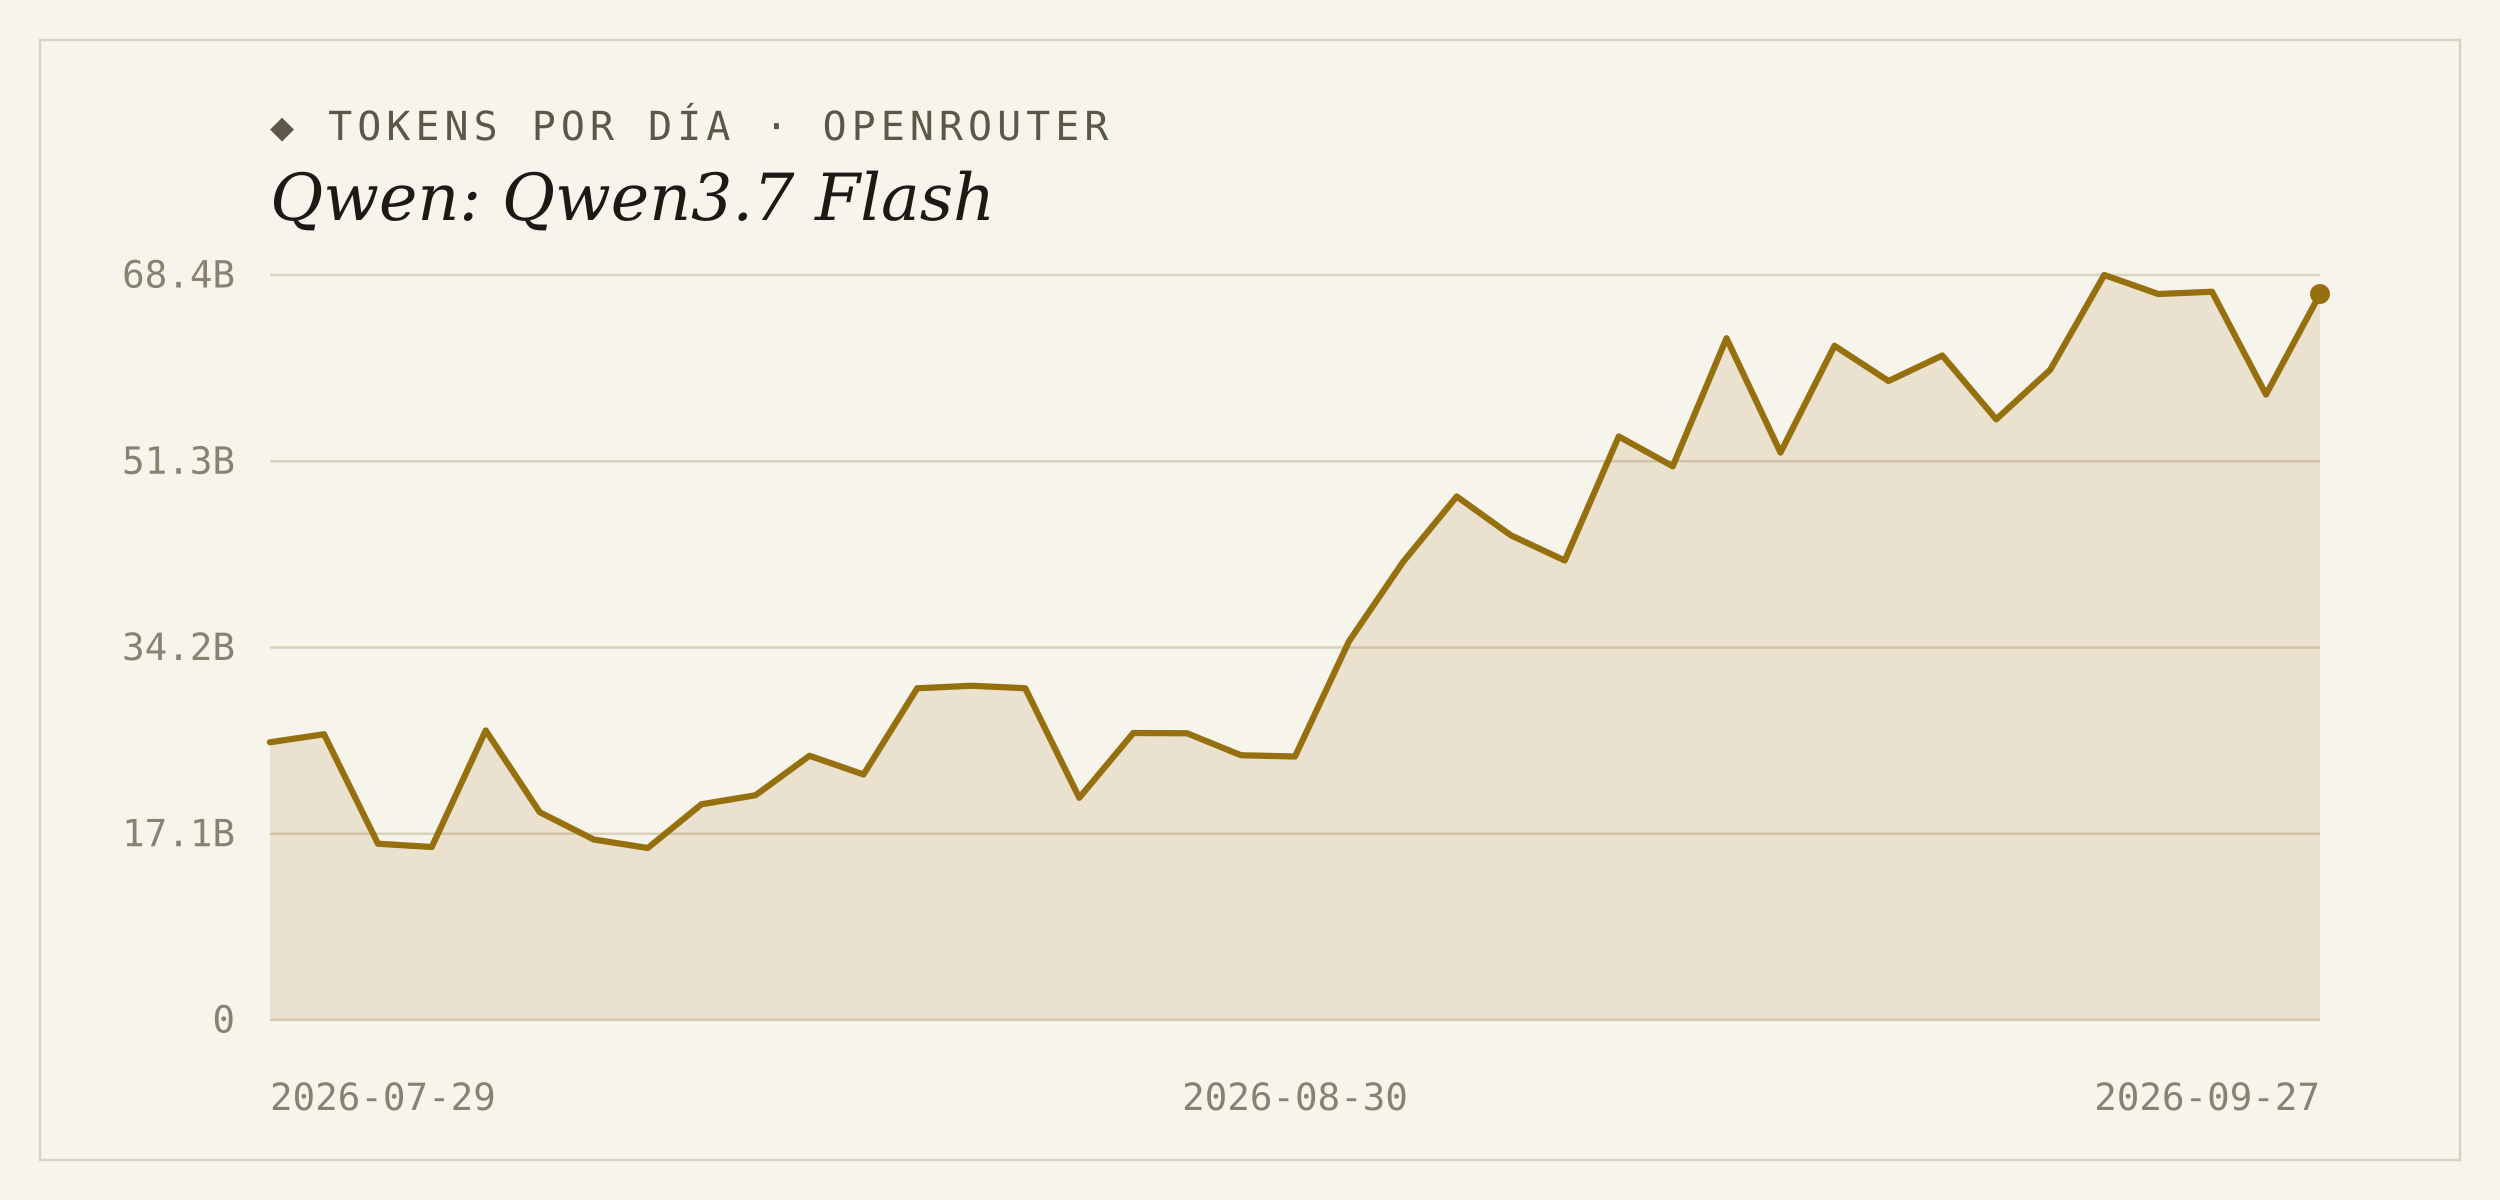
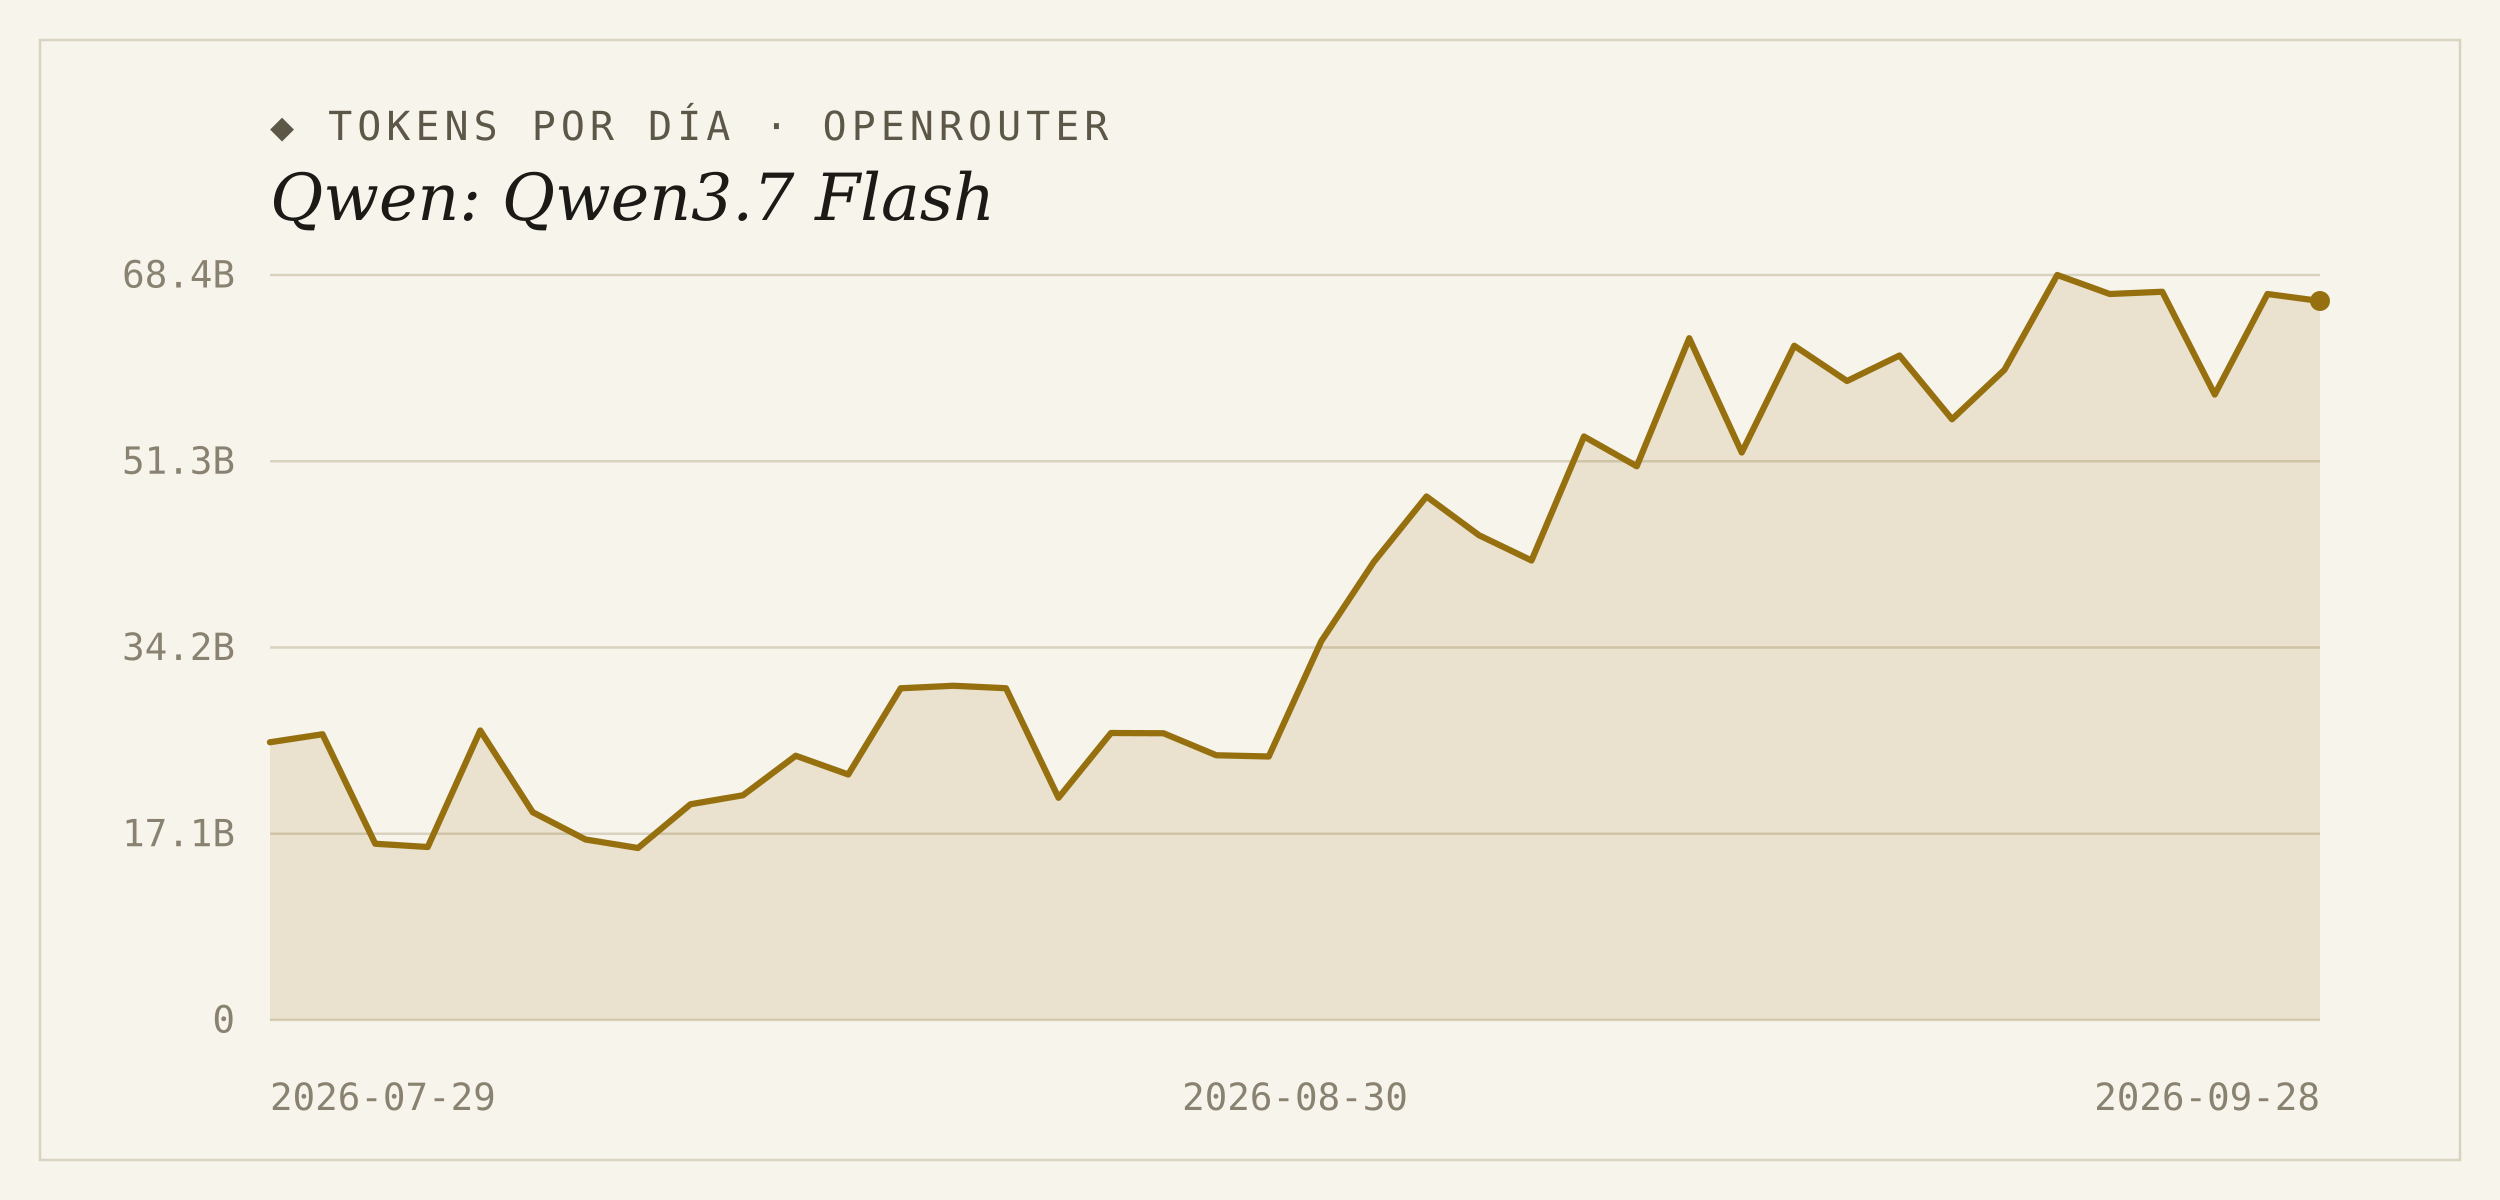
<svg xmlns="http://www.w3.org/2000/svg" width="1000" height="480" viewBox="0 0 1000 480">
  <rect width="1000" height="480" fill="#f7f4ec" />
  <rect x="16" y="16" width="968" height="448" fill="none" stroke="#d9d2bf" stroke-width="1" />
  <text x="108" y="56" font-family="'DejaVu Sans Mono', Consolas, monospace" font-size="16" letter-spacing="2" fill="#5d5748">◆ TOKENS POR DÍA · OPENROUTER</text>
  <text x="108" y="88" font-family="Georgia, 'DejaVu Serif', serif" font-size="26" font-style="italic" fill="#1c1a16">Qwen: Qwen3.7 Flash</text>
  <line x1="108" y1="408.0" x2="928" y2="408.0" stroke="#d9d2bf" stroke-width="1" />
  <text x="94" y="413" text-anchor="end" font-family="'DejaVu Sans Mono', Consolas, monospace" font-size="15" fill="#8a8271">0</text>
  <line x1="108" y1="333.5" x2="928" y2="333.5" stroke="#d9d2bf" stroke-width="1" />
  <text x="94" y="338.5" text-anchor="end" font-family="'DejaVu Sans Mono', Consolas, monospace" font-size="15" fill="#8a8271">17.1B</text>
  <line x1="108" y1="259.0" x2="928" y2="259.0" stroke="#d9d2bf" stroke-width="1" />
  <text x="94" y="264" text-anchor="end" font-family="'DejaVu Sans Mono', Consolas, monospace" font-size="15" fill="#8a8271">34.2B</text>
  <line x1="108" y1="184.5" x2="928" y2="184.5" stroke="#d9d2bf" stroke-width="1" />
  <text x="94" y="189.5" text-anchor="end" font-family="'DejaVu Sans Mono', Consolas, monospace" font-size="15" fill="#8a8271">51.3B</text>
  <line x1="108" y1="110.0" x2="928" y2="110.0" stroke="#d9d2bf" stroke-width="1" />
  <text x="94" y="115" text-anchor="end" font-family="'DejaVu Sans Mono', Consolas, monospace" font-size="15" fill="#8a8271">68.4B</text>
-   <path d="M 108,408.0 L 108.0,296.9 L 129.6,293.7 L 151.2,337.5 L 172.7,338.8 L 194.3,292.2 L 215.9,324.9 L 237.5,335.8 L 259.1,339.2 L 280.6,321.7 L 302.2,318.1 L 323.8,302.3 L 345.4,309.8 L 366.9,275.3 L 388.5,274.3 L 410.1,275.3 L 431.7,319.1 L 453.3,293.2 L 474.8,293.3 L 496.4,302.1 L 518.0,302.6 L 539.6,256.5 L 561.2,224.8 L 582.7,198.6 L 604.3,214.1 L 625.9,224.2 L 647.5,174.6 L 669.1,186.5 L 690.6,135.3 L 712.2,181.0 L 733.8,138.3 L 755.4,152.4 L 776.9,142.2 L 798.5,167.7 L 820.1,147.9 L 841.7,110.0 L 863.3,117.6 L 884.8,116.7 L 906.4,157.8 L 928.0,117.6 L 928.0,408.0 Z" fill="#96700f" fill-opacity="0.14" />
-   <polyline points="108.0,296.9 129.6,293.7 151.2,337.5 172.7,338.8 194.3,292.2 215.9,324.9 237.5,335.8 259.1,339.2 280.6,321.7 302.2,318.1 323.8,302.3 345.4,309.8 366.9,275.3 388.5,274.3 410.1,275.3 431.7,319.1 453.3,293.2 474.8,293.3 496.4,302.1 518.0,302.6 539.6,256.5 561.2,224.8 582.7,198.6 604.3,214.1 625.9,224.2 647.5,174.6 669.1,186.5 690.6,135.3 712.2,181.0 733.8,138.3 755.4,152.4 776.9,142.2 798.5,167.7 820.1,147.9 841.7,110.0 863.3,117.6 884.8,116.7 906.4,157.8 928.0,117.6" fill="none" stroke="#96700f" stroke-width="2.5" stroke-linejoin="round" stroke-linecap="round" />
-   <circle cx="928.0" cy="117.6" r="4" fill="#96700f" />
+   <path d="M 108,408.0 L 108.0,296.9 L 129.0,293.7 L 150.1,337.5 L 171.1,338.8 L 192.1,292.2 L 213.1,324.9 L 234.2,335.8 L 255.2,339.2 L 276.2,321.7 L 297.2,318.1 L 318.3,302.3 L 339.3,309.8 L 360.3,275.3 L 381.3,274.3 L 402.4,275.3 L 423.4,319.1 L 444.4,293.2 L 465.4,293.3 L 486.5,302.1 L 507.5,302.6 L 528.5,256.5 L 549.5,224.8 L 570.6,198.6 L 591.6,214.1 L 612.6,224.2 L 633.6,174.6 L 654.7,186.5 L 675.7,135.3 L 696.7,181.0 L 717.7,138.3 L 738.8,152.4 L 759.8,142.2 L 780.8,167.7 L 801.8,147.9 L 822.9,110.0 L 843.9,117.6 L 864.9,116.7 L 885.9,157.8 L 907.0,117.6 L 928.0,120.4 L 928.0,408.0 Z" fill="#96700f" fill-opacity="0.14" />
+   <polyline points="108.0,296.9 129.0,293.7 150.1,337.5 171.1,338.8 192.1,292.2 213.1,324.9 234.2,335.8 255.2,339.2 276.2,321.7 297.2,318.1 318.3,302.3 339.3,309.8 360.3,275.3 381.3,274.3 402.4,275.3 423.4,319.1 444.4,293.2 465.4,293.3 486.5,302.1 507.5,302.6 528.5,256.5 549.5,224.8 570.6,198.6 591.6,214.1 612.6,224.2 633.6,174.6 654.7,186.5 675.7,135.3 696.7,181.0 717.7,138.3 738.8,152.4 759.8,142.2 780.8,167.7 801.8,147.9 822.9,110.0 843.9,117.6 864.9,116.7 885.9,157.8 907.0,117.6 928.0,120.4" fill="none" stroke="#96700f" stroke-width="2.5" stroke-linejoin="round" stroke-linecap="round" />
+   <circle cx="928.0" cy="120.4" r="4" fill="#96700f" />
  <text x="108" y="444" text-anchor="start" font-family="'DejaVu Sans Mono', Consolas, monospace" font-size="15" fill="#8a8271">2026-07-29</text>
  <text x="518" y="444" text-anchor="middle" font-family="'DejaVu Sans Mono', Consolas, monospace" font-size="15" fill="#8a8271">2026-08-30</text>
-   <text x="928" y="444" text-anchor="end" font-family="'DejaVu Sans Mono', Consolas, monospace" font-size="15" fill="#8a8271">2026-09-27</text>
+   <text x="928" y="444" text-anchor="end" font-family="'DejaVu Sans Mono', Consolas, monospace" font-size="15" fill="#8a8271">2026-09-28</text>
</svg>
